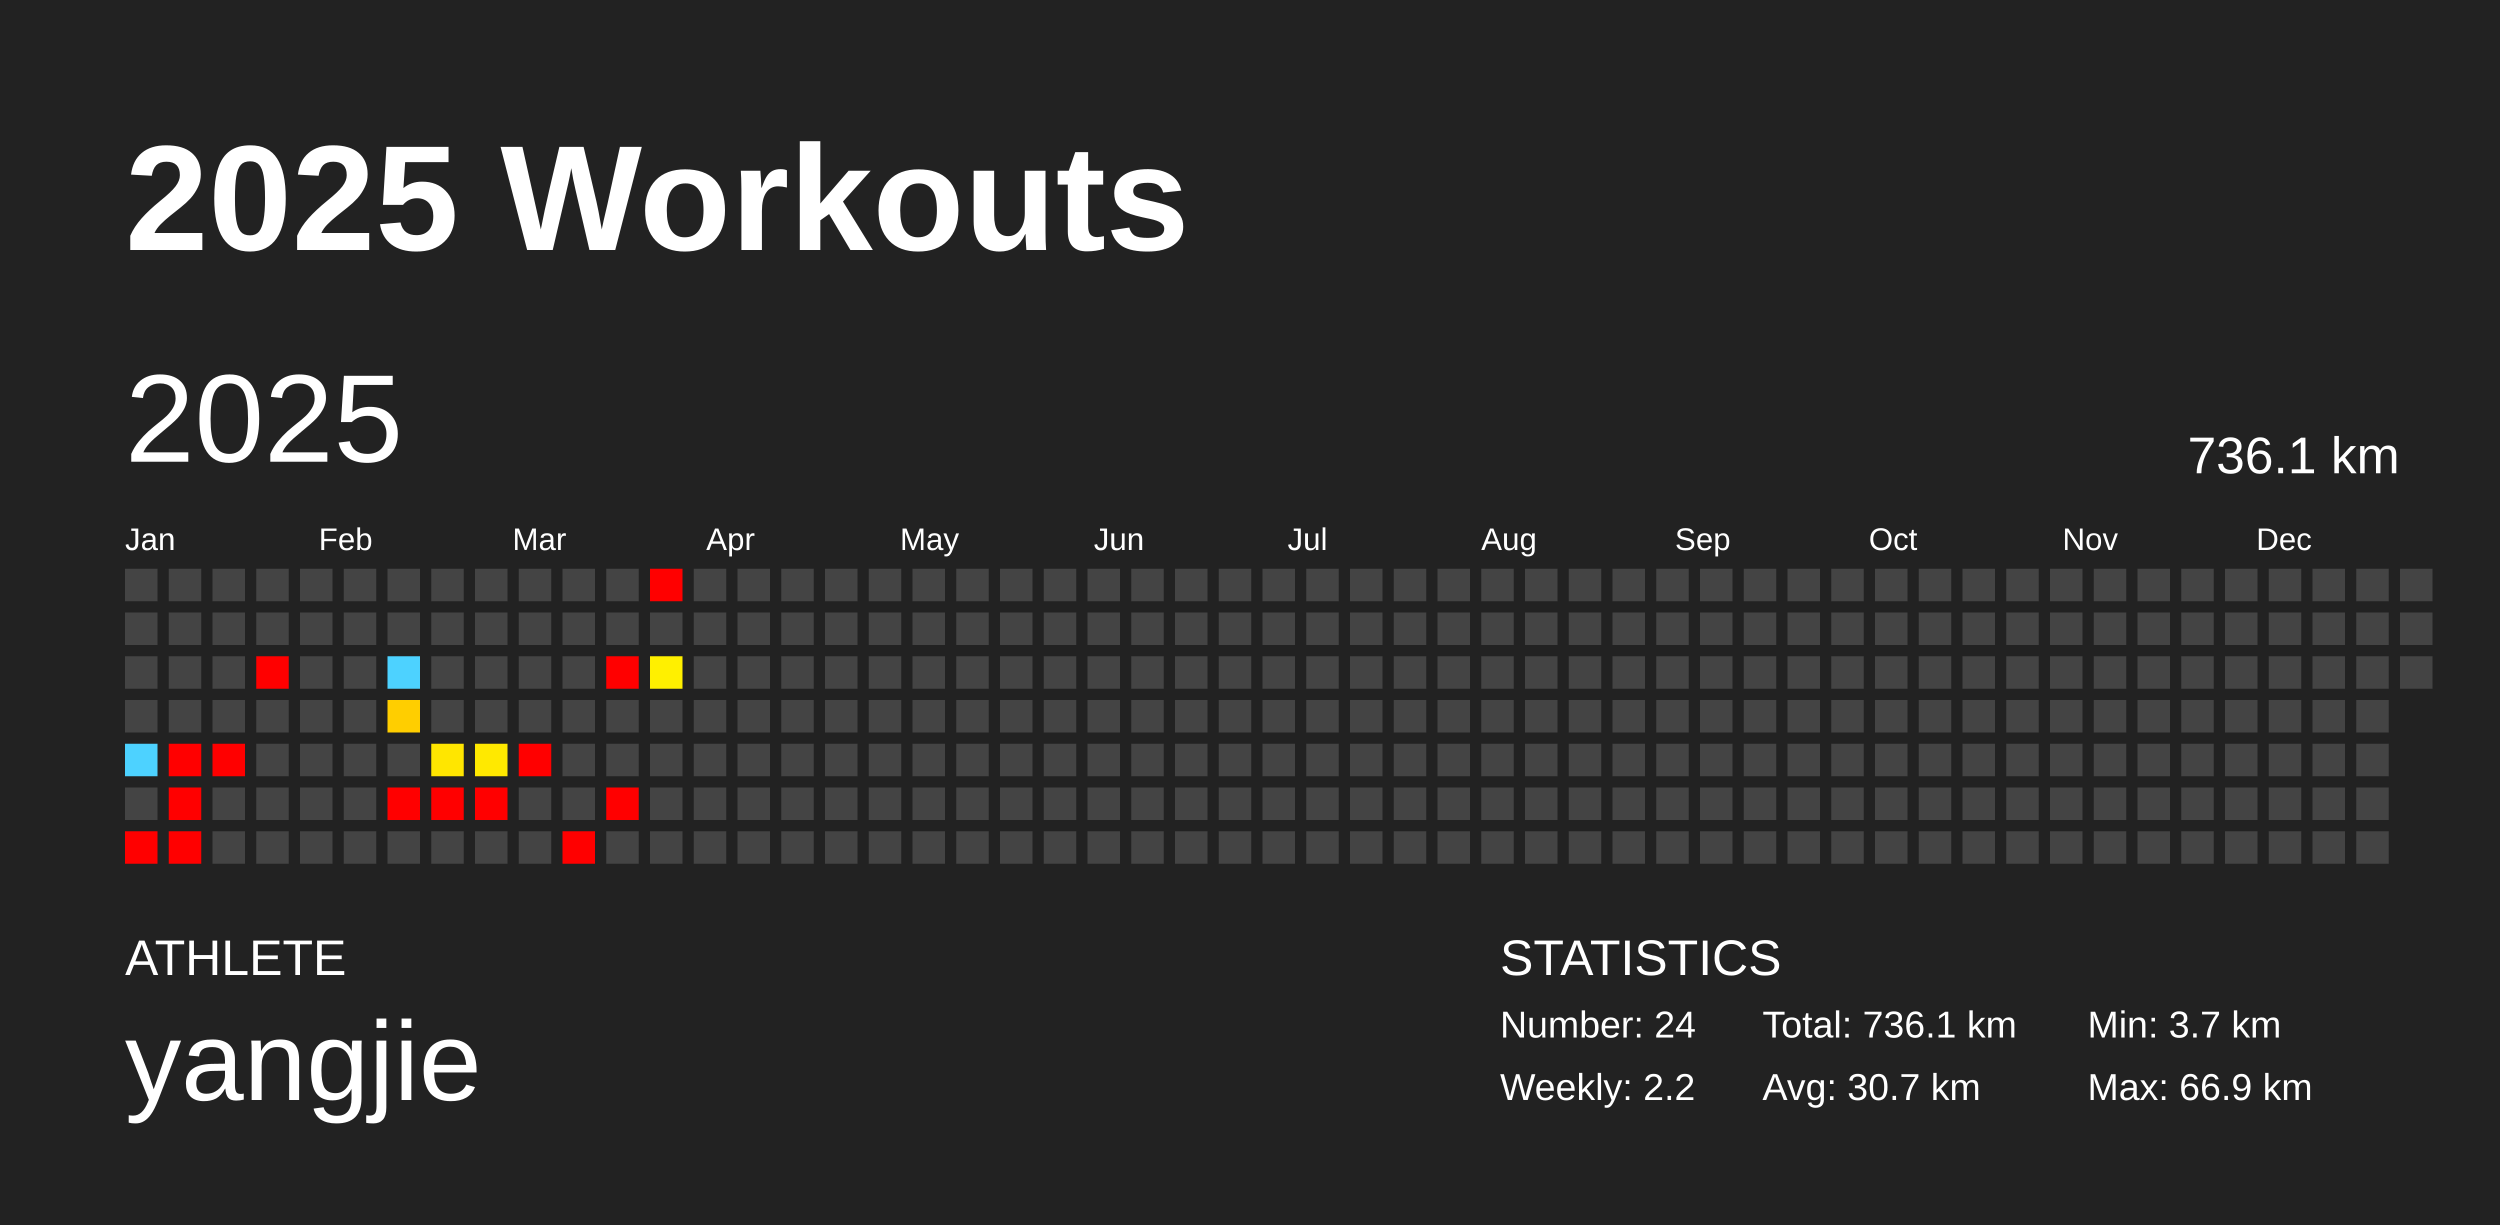
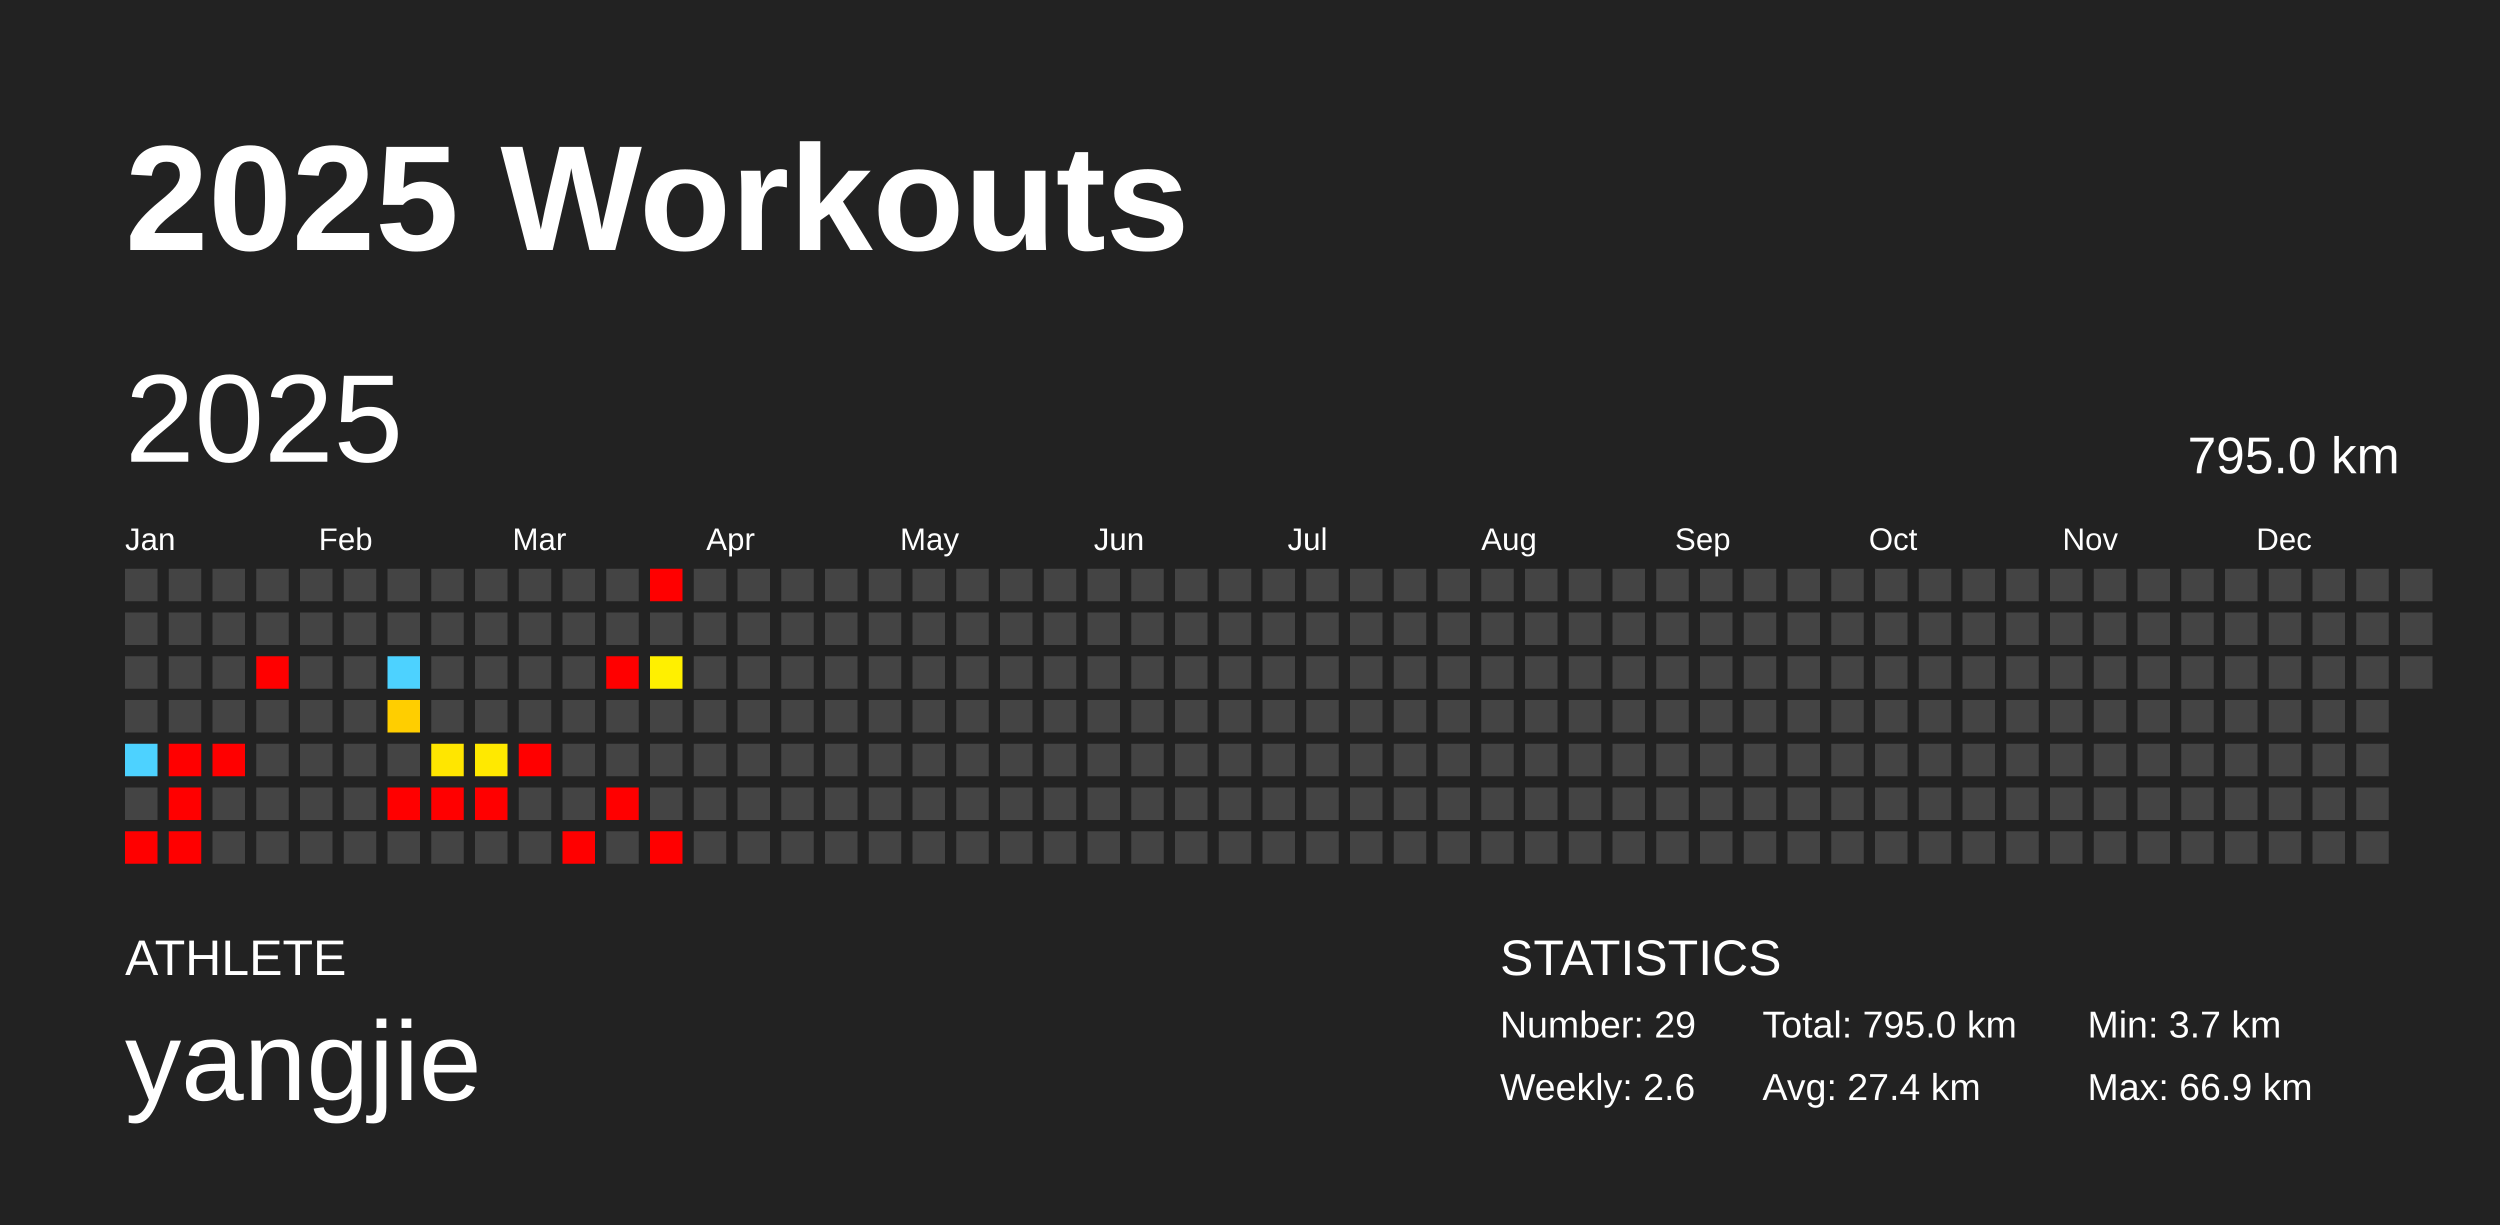
<svg xmlns="http://www.w3.org/2000/svg" baseProfile="full" height="98mm" version="1.1" viewBox="0,0,200,98" width="200mm">
  <defs />
  <rect fill="#222222" height="98" width="200" x="0" y="0" />
  <text fill="#FFFFFF" style="font-size:12px; font-family:Arial; font-weight:bold;" x="10" y="20">2025 Workouts</text>
  <text fill="#FFFFFF" style="font-size:4px; font-family:Arial" x="10" y="78">ATHLETE</text>
  <text fill="#FFFFFF" style="font-size:9px; font-family:Arial" x="10" y="88">yangjie</text>
  <text fill="#FFFFFF" style="font-size:4px; font-family:Arial" x="120" y="78">STATISTICS</text>
-   <text fill="#FFFFFF" style="font-size:3px; font-family:Arial" x="120" y="83">Number: 24</text>
-   <text fill="#FFFFFF" style="font-size:3px; font-family:Arial" x="120" y="88">Weekly: 2.2</text>
-   <text fill="#FFFFFF" style="font-size:3px; font-family:Arial" x="141" y="83">Total: 736.1 km</text>
-   <text fill="#FFFFFF" style="font-size:3px; font-family:Arial" x="141" y="88">Avg: 30.7 km</text>
+   <text fill="#FFFFFF" style="font-size:3px; font-family:Arial" x="120" y="83">Number: 29</text>
+   <text fill="#FFFFFF" style="font-size:3px; font-family:Arial" x="120" y="88">Weekly: 2.6</text>
+   <text fill="#FFFFFF" style="font-size:3px; font-family:Arial" x="141" y="83">Total: 795.0 km</text>
+   <text fill="#FFFFFF" style="font-size:3px; font-family:Arial" x="141" y="88">Avg: 27.4 km</text>
  <text fill="#FFFFFF" style="font-size:3px; font-family:Arial" x="167" y="83">Min: 3.7 km</text>
  <text fill="#FFFFFF" style="font-size:3px; font-family:Arial" x="167" y="88">Max: 66.9 km</text>
  <text dominant-baseline="hanging" fill="#FFFFFF" style="font-size:10.0px; font-family:Arial;" x="10" y="30">2025</text>
-   <text dominant-baseline="hanging" fill="#FFFFFF" style="font-size:4.125px; font-family:Arial;" x="175" y="35">736.1 km</text>
+   <text dominant-baseline="hanging" fill="#FFFFFF" style="font-size:4.125px; font-family:Arial;" x="175" y="35">795.0 km</text>
  <text fill="#FFFFFF" style="font-size:2.5px; font-family:Arial" x="10.0" y="44">Jan</text>
  <text fill="#FFFFFF" style="font-size:2.5px; font-family:Arial" x="25.5" y="44">Feb</text>
  <text fill="#FFFFFF" style="font-size:2.5px; font-family:Arial" x="41.0" y="44">Mar</text>
  <text fill="#FFFFFF" style="font-size:2.5px; font-family:Arial" x="56.5" y="44">Apr</text>
  <text fill="#FFFFFF" style="font-size:2.5px; font-family:Arial" x="72.0" y="44">May</text>
  <text fill="#FFFFFF" style="font-size:2.5px; font-family:Arial" x="87.5" y="44">Jun</text>
  <text fill="#FFFFFF" style="font-size:2.5px; font-family:Arial" x="103.0" y="44">Jul</text>
  <text fill="#FFFFFF" style="font-size:2.5px; font-family:Arial" x="118.5" y="44">Aug</text>
  <text fill="#FFFFFF" style="font-size:2.5px; font-family:Arial" x="134.0" y="44">Sep</text>
  <text fill="#FFFFFF" style="font-size:2.5px; font-family:Arial" x="149.5" y="44">Oct</text>
  <text fill="#FFFFFF" style="font-size:2.5px; font-family:Arial" x="165.0" y="44">Nov</text>
  <text fill="#FFFFFF" style="font-size:2.5px; font-family:Arial" x="180.5" y="44">Dec</text>
  <rect fill="#444444" height="2.6" width="2.6" x="10.0" y="45.5" />
  <rect fill="#444444" height="2.6" width="2.6" x="10.0" y="49.0" />
  <rect fill="#444444" height="2.6" width="2.6" x="10.0" y="52.5" />
  <rect fill="#444444" height="2.6" width="2.6" x="10.0" y="56.0" />
  <rect fill="#4dd2ff" height="2.6" width="2.6" x="10.0" y="59.5" />
  <rect fill="#444444" height="2.6" width="2.6" x="10.0" y="63.0" />
  <rect fill="red" height="2.6" width="2.6" x="10.0" y="66.5" />
  <rect fill="#444444" height="2.6" width="2.6" x="13.5" y="45.5" />
  <rect fill="#444444" height="2.6" width="2.6" x="13.5" y="49.0" />
  <rect fill="#444444" height="2.6" width="2.6" x="13.5" y="52.5" />
  <rect fill="#444444" height="2.6" width="2.6" x="13.5" y="56.0" />
  <rect fill="red" height="2.6" width="2.6" x="13.5" y="59.5" />
  <rect fill="red" height="2.6" width="2.6" x="13.5" y="63.0" />
  <rect fill="red" height="2.6" width="2.6" x="13.5" y="66.5" />
  <rect fill="#444444" height="2.6" width="2.6" x="17.0" y="45.5" />
  <rect fill="#444444" height="2.6" width="2.6" x="17.0" y="49.0" />
  <rect fill="#444444" height="2.6" width="2.6" x="17.0" y="52.5" />
  <rect fill="#444444" height="2.6" width="2.6" x="17.0" y="56.0" />
  <rect fill="red" height="2.6" width="2.6" x="17.0" y="59.5" />
  <rect fill="#444444" height="2.6" width="2.6" x="17.0" y="63.0" />
  <rect fill="#444444" height="2.6" width="2.6" x="17.0" y="66.5" />
  <rect fill="#444444" height="2.6" width="2.6" x="20.5" y="45.5" />
  <rect fill="#444444" height="2.6" width="2.6" x="20.5" y="49.0" />
  <rect fill="red" height="2.6" width="2.6" x="20.5" y="52.5" />
  <rect fill="#444444" height="2.6" width="2.6" x="20.5" y="56.0" />
  <rect fill="#444444" height="2.6" width="2.6" x="20.5" y="59.5" />
  <rect fill="#444444" height="2.6" width="2.6" x="20.5" y="63.0" />
  <rect fill="#444444" height="2.6" width="2.6" x="20.5" y="66.5" />
  <rect fill="#444444" height="2.6" width="2.6" x="24.0" y="45.5" />
  <rect fill="#444444" height="2.6" width="2.6" x="24.0" y="49.0" />
  <rect fill="#444444" height="2.6" width="2.6" x="24.0" y="52.5" />
  <rect fill="#444444" height="2.6" width="2.6" x="24.0" y="56.0" />
  <rect fill="#444444" height="2.6" width="2.6" x="24.0" y="59.5" />
  <rect fill="#444444" height="2.6" width="2.6" x="24.0" y="63.0" />
  <rect fill="#444444" height="2.6" width="2.6" x="24.0" y="66.5" />
  <rect fill="#444444" height="2.6" width="2.6" x="27.5" y="45.5" />
  <rect fill="#444444" height="2.6" width="2.6" x="27.5" y="49.0" />
  <rect fill="#444444" height="2.6" width="2.6" x="27.5" y="52.5" />
  <rect fill="#444444" height="2.6" width="2.6" x="27.5" y="56.0" />
  <rect fill="#444444" height="2.6" width="2.6" x="27.5" y="59.5" />
  <rect fill="#444444" height="2.6" width="2.6" x="27.5" y="63.0" />
  <rect fill="#444444" height="2.6" width="2.6" x="27.5" y="66.5" />
  <rect fill="#444444" height="2.6" width="2.6" x="31.0" y="45.5" />
  <rect fill="#444444" height="2.6" width="2.6" x="31.0" y="49.0" />
  <rect fill="#4dd2ff" height="2.6" width="2.6" x="31.0" y="52.5" />
  <rect fill="#ffce00" height="2.6" width="2.6" x="31.0" y="56.0" />
  <rect fill="#444444" height="2.6" width="2.6" x="31.0" y="59.5" />
  <rect fill="red" height="2.6" width="2.6" x="31.0" y="63.0" />
  <rect fill="#444444" height="2.6" width="2.6" x="31.0" y="66.5" />
  <rect fill="#444444" height="2.6" width="2.6" x="34.5" y="45.5" />
  <rect fill="#444444" height="2.6" width="2.6" x="34.5" y="49.0" />
  <rect fill="#444444" height="2.6" width="2.6" x="34.5" y="52.5" />
  <rect fill="#444444" height="2.6" width="2.6" x="34.5" y="56.0" />
  <rect fill="#ffe600" height="2.6" width="2.6" x="34.5" y="59.5" />
  <rect fill="red" height="2.6" width="2.6" x="34.5" y="63.0" />
  <rect fill="#444444" height="2.6" width="2.6" x="34.5" y="66.5" />
  <rect fill="#444444" height="2.6" width="2.6" x="38.0" y="45.5" />
  <rect fill="#444444" height="2.6" width="2.6" x="38.0" y="49.0" />
  <rect fill="#444444" height="2.6" width="2.6" x="38.0" y="52.5" />
  <rect fill="#444444" height="2.6" width="2.6" x="38.0" y="56.0" />
  <rect fill="#ffe900" height="2.6" width="2.6" x="38.0" y="59.5" />
  <rect fill="red" height="2.6" width="2.6" x="38.0" y="63.0" />
  <rect fill="#444444" height="2.6" width="2.6" x="38.0" y="66.5" />
  <rect fill="#444444" height="2.6" width="2.6" x="41.5" y="45.5" />
  <rect fill="#444444" height="2.6" width="2.6" x="41.5" y="49.0" />
  <rect fill="#444444" height="2.6" width="2.6" x="41.5" y="52.5" />
  <rect fill="#444444" height="2.6" width="2.6" x="41.5" y="56.0" />
  <rect fill="red" height="2.6" width="2.6" x="41.5" y="59.5" />
  <rect fill="#444444" height="2.6" width="2.6" x="41.5" y="63.0" />
  <rect fill="#444444" height="2.6" width="2.6" x="41.5" y="66.5" />
  <rect fill="#444444" height="2.6" width="2.6" x="45.0" y="45.5" />
  <rect fill="#444444" height="2.6" width="2.6" x="45.0" y="49.0" />
  <rect fill="#444444" height="2.6" width="2.6" x="45.0" y="52.5" />
  <rect fill="#444444" height="2.6" width="2.6" x="45.0" y="56.0" />
  <rect fill="#444444" height="2.6" width="2.6" x="45.0" y="59.5" />
  <rect fill="#444444" height="2.6" width="2.6" x="45.0" y="63.0" />
  <rect fill="red" height="2.6" width="2.6" x="45.0" y="66.5" />
  <rect fill="#444444" height="2.6" width="2.6" x="48.5" y="45.5" />
  <rect fill="#444444" height="2.6" width="2.6" x="48.5" y="49.0" />
  <rect fill="red" height="2.6" width="2.6" x="48.5" y="52.5" />
  <rect fill="#444444" height="2.6" width="2.6" x="48.5" y="56.0" />
  <rect fill="#444444" height="2.6" width="2.6" x="48.5" y="59.5" />
  <rect fill="red" height="2.6" width="2.6" x="48.5" y="63.0" />
  <rect fill="#444444" height="2.6" width="2.6" x="48.5" y="66.5" />
  <rect fill="red" height="2.6" width="2.6" x="52.0" y="45.5" />
  <rect fill="#444444" height="2.6" width="2.6" x="52.0" y="49.0" />
  <rect fill="#fff000" height="2.6" width="2.6" x="52.0" y="52.5" />
  <rect fill="#444444" height="2.6" width="2.6" x="52.0" y="56.0" />
  <rect fill="#444444" height="2.6" width="2.6" x="52.0" y="59.5" />
  <rect fill="#444444" height="2.6" width="2.6" x="52.0" y="63.0" />
-   <rect fill="#444444" height="2.6" width="2.6" x="52.0" y="66.5" />
+   <rect fill="red" height="2.6" width="2.6" x="52.0" y="66.5" />
  <rect fill="#444444" height="2.6" width="2.6" x="55.5" y="45.5" />
  <rect fill="#444444" height="2.6" width="2.6" x="55.5" y="49.0" />
  <rect fill="#444444" height="2.6" width="2.6" x="55.5" y="52.5" />
  <rect fill="#444444" height="2.6" width="2.6" x="55.5" y="56.0" />
  <rect fill="#444444" height="2.6" width="2.6" x="55.5" y="59.5" />
  <rect fill="#444444" height="2.6" width="2.6" x="55.5" y="63.0" />
  <rect fill="#444444" height="2.6" width="2.6" x="55.5" y="66.5" />
  <rect fill="#444444" height="2.6" width="2.6" x="59.0" y="45.5" />
  <rect fill="#444444" height="2.6" width="2.6" x="59.0" y="49.0" />
  <rect fill="#444444" height="2.6" width="2.6" x="59.0" y="52.5" />
  <rect fill="#444444" height="2.6" width="2.6" x="59.0" y="56.0" />
  <rect fill="#444444" height="2.6" width="2.6" x="59.0" y="59.5" />
  <rect fill="#444444" height="2.6" width="2.6" x="59.0" y="63.0" />
  <rect fill="#444444" height="2.6" width="2.6" x="59.0" y="66.5" />
  <rect fill="#444444" height="2.6" width="2.6" x="62.5" y="45.5" />
  <rect fill="#444444" height="2.6" width="2.6" x="62.5" y="49.0" />
  <rect fill="#444444" height="2.6" width="2.6" x="62.5" y="52.5" />
  <rect fill="#444444" height="2.6" width="2.6" x="62.5" y="56.0" />
  <rect fill="#444444" height="2.6" width="2.6" x="62.5" y="59.5" />
  <rect fill="#444444" height="2.6" width="2.6" x="62.5" y="63.0" />
  <rect fill="#444444" height="2.6" width="2.6" x="62.5" y="66.5" />
  <rect fill="#444444" height="2.6" width="2.6" x="66.0" y="45.5" />
  <rect fill="#444444" height="2.6" width="2.6" x="66.0" y="49.0" />
  <rect fill="#444444" height="2.6" width="2.6" x="66.0" y="52.5" />
  <rect fill="#444444" height="2.6" width="2.6" x="66.0" y="56.0" />
  <rect fill="#444444" height="2.6" width="2.6" x="66.0" y="59.5" />
  <rect fill="#444444" height="2.6" width="2.6" x="66.0" y="63.0" />
  <rect fill="#444444" height="2.6" width="2.6" x="66.0" y="66.5" />
  <rect fill="#444444" height="2.6" width="2.6" x="69.5" y="45.5" />
  <rect fill="#444444" height="2.6" width="2.6" x="69.5" y="49.0" />
  <rect fill="#444444" height="2.6" width="2.6" x="69.5" y="52.5" />
  <rect fill="#444444" height="2.6" width="2.6" x="69.5" y="56.0" />
  <rect fill="#444444" height="2.6" width="2.6" x="69.5" y="59.5" />
  <rect fill="#444444" height="2.6" width="2.6" x="69.5" y="63.0" />
  <rect fill="#444444" height="2.6" width="2.6" x="69.5" y="66.5" />
  <rect fill="#444444" height="2.6" width="2.6" x="73.0" y="45.5" />
  <rect fill="#444444" height="2.6" width="2.6" x="73.0" y="49.0" />
  <rect fill="#444444" height="2.6" width="2.6" x="73.0" y="52.5" />
  <rect fill="#444444" height="2.6" width="2.6" x="73.0" y="56.0" />
  <rect fill="#444444" height="2.6" width="2.6" x="73.0" y="59.5" />
  <rect fill="#444444" height="2.6" width="2.6" x="73.0" y="63.0" />
  <rect fill="#444444" height="2.6" width="2.6" x="73.0" y="66.5" />
  <rect fill="#444444" height="2.6" width="2.6" x="76.5" y="45.5" />
  <rect fill="#444444" height="2.6" width="2.6" x="76.5" y="49.0" />
  <rect fill="#444444" height="2.6" width="2.6" x="76.5" y="52.5" />
  <rect fill="#444444" height="2.6" width="2.6" x="76.5" y="56.0" />
  <rect fill="#444444" height="2.6" width="2.6" x="76.5" y="59.5" />
  <rect fill="#444444" height="2.6" width="2.6" x="76.5" y="63.0" />
  <rect fill="#444444" height="2.6" width="2.6" x="76.5" y="66.5" />
  <rect fill="#444444" height="2.6" width="2.6" x="80.0" y="45.5" />
  <rect fill="#444444" height="2.6" width="2.6" x="80.0" y="49.0" />
  <rect fill="#444444" height="2.6" width="2.6" x="80.0" y="52.5" />
  <rect fill="#444444" height="2.6" width="2.6" x="80.0" y="56.0" />
  <rect fill="#444444" height="2.6" width="2.6" x="80.0" y="59.5" />
  <rect fill="#444444" height="2.6" width="2.6" x="80.0" y="63.0" />
  <rect fill="#444444" height="2.6" width="2.6" x="80.0" y="66.5" />
  <rect fill="#444444" height="2.6" width="2.6" x="83.5" y="45.5" />
  <rect fill="#444444" height="2.6" width="2.6" x="83.5" y="49.0" />
  <rect fill="#444444" height="2.6" width="2.6" x="83.5" y="52.5" />
  <rect fill="#444444" height="2.6" width="2.6" x="83.5" y="56.0" />
  <rect fill="#444444" height="2.6" width="2.6" x="83.5" y="59.5" />
  <rect fill="#444444" height="2.6" width="2.6" x="83.5" y="63.0" />
  <rect fill="#444444" height="2.6" width="2.6" x="83.5" y="66.5" />
  <rect fill="#444444" height="2.6" width="2.6" x="87.0" y="45.5" />
  <rect fill="#444444" height="2.6" width="2.6" x="87.0" y="49.0" />
  <rect fill="#444444" height="2.6" width="2.6" x="87.0" y="52.5" />
  <rect fill="#444444" height="2.6" width="2.6" x="87.0" y="56.0" />
  <rect fill="#444444" height="2.6" width="2.6" x="87.0" y="59.5" />
  <rect fill="#444444" height="2.6" width="2.6" x="87.0" y="63.0" />
  <rect fill="#444444" height="2.6" width="2.6" x="87.0" y="66.5" />
  <rect fill="#444444" height="2.6" width="2.6" x="90.5" y="45.5" />
  <rect fill="#444444" height="2.6" width="2.6" x="90.5" y="49.0" />
  <rect fill="#444444" height="2.6" width="2.6" x="90.5" y="52.5" />
  <rect fill="#444444" height="2.6" width="2.6" x="90.5" y="56.0" />
  <rect fill="#444444" height="2.6" width="2.6" x="90.5" y="59.5" />
  <rect fill="#444444" height="2.6" width="2.6" x="90.5" y="63.0" />
  <rect fill="#444444" height="2.6" width="2.6" x="90.5" y="66.5" />
  <rect fill="#444444" height="2.6" width="2.6" x="94.0" y="45.5" />
  <rect fill="#444444" height="2.6" width="2.6" x="94.0" y="49.0" />
  <rect fill="#444444" height="2.6" width="2.6" x="94.0" y="52.5" />
  <rect fill="#444444" height="2.6" width="2.6" x="94.0" y="56.0" />
  <rect fill="#444444" height="2.6" width="2.6" x="94.0" y="59.5" />
  <rect fill="#444444" height="2.6" width="2.6" x="94.0" y="63.0" />
  <rect fill="#444444" height="2.6" width="2.6" x="94.0" y="66.5" />
  <rect fill="#444444" height="2.6" width="2.6" x="97.5" y="45.5" />
  <rect fill="#444444" height="2.6" width="2.6" x="97.5" y="49.0" />
  <rect fill="#444444" height="2.6" width="2.6" x="97.5" y="52.5" />
  <rect fill="#444444" height="2.6" width="2.6" x="97.5" y="56.0" />
  <rect fill="#444444" height="2.6" width="2.6" x="97.5" y="59.5" />
  <rect fill="#444444" height="2.6" width="2.6" x="97.5" y="63.0" />
  <rect fill="#444444" height="2.6" width="2.6" x="97.5" y="66.5" />
  <rect fill="#444444" height="2.6" width="2.6" x="101.0" y="45.5" />
  <rect fill="#444444" height="2.6" width="2.6" x="101.0" y="49.0" />
  <rect fill="#444444" height="2.6" width="2.6" x="101.0" y="52.5" />
  <rect fill="#444444" height="2.6" width="2.6" x="101.0" y="56.0" />
  <rect fill="#444444" height="2.6" width="2.6" x="101.0" y="59.5" />
  <rect fill="#444444" height="2.6" width="2.6" x="101.0" y="63.0" />
  <rect fill="#444444" height="2.6" width="2.6" x="101.0" y="66.5" />
  <rect fill="#444444" height="2.6" width="2.6" x="104.5" y="45.5" />
  <rect fill="#444444" height="2.6" width="2.6" x="104.5" y="49.0" />
  <rect fill="#444444" height="2.6" width="2.6" x="104.5" y="52.5" />
  <rect fill="#444444" height="2.6" width="2.6" x="104.5" y="56.0" />
  <rect fill="#444444" height="2.6" width="2.6" x="104.5" y="59.5" />
  <rect fill="#444444" height="2.6" width="2.6" x="104.5" y="63.0" />
  <rect fill="#444444" height="2.6" width="2.6" x="104.5" y="66.5" />
  <rect fill="#444444" height="2.6" width="2.6" x="108.0" y="45.5" />
  <rect fill="#444444" height="2.6" width="2.6" x="108.0" y="49.0" />
  <rect fill="#444444" height="2.6" width="2.6" x="108.0" y="52.5" />
  <rect fill="#444444" height="2.6" width="2.6" x="108.0" y="56.0" />
  <rect fill="#444444" height="2.6" width="2.6" x="108.0" y="59.5" />
  <rect fill="#444444" height="2.6" width="2.6" x="108.0" y="63.0" />
  <rect fill="#444444" height="2.6" width="2.6" x="108.0" y="66.5" />
  <rect fill="#444444" height="2.6" width="2.6" x="111.5" y="45.5" />
  <rect fill="#444444" height="2.6" width="2.6" x="111.5" y="49.0" />
  <rect fill="#444444" height="2.6" width="2.6" x="111.5" y="52.5" />
  <rect fill="#444444" height="2.6" width="2.6" x="111.5" y="56.0" />
  <rect fill="#444444" height="2.6" width="2.6" x="111.5" y="59.5" />
  <rect fill="#444444" height="2.6" width="2.6" x="111.5" y="63.0" />
  <rect fill="#444444" height="2.6" width="2.6" x="111.5" y="66.5" />
  <rect fill="#444444" height="2.6" width="2.6" x="115.0" y="45.5" />
  <rect fill="#444444" height="2.6" width="2.6" x="115.0" y="49.0" />
  <rect fill="#444444" height="2.6" width="2.6" x="115.0" y="52.5" />
  <rect fill="#444444" height="2.6" width="2.6" x="115.0" y="56.0" />
  <rect fill="#444444" height="2.6" width="2.6" x="115.0" y="59.5" />
  <rect fill="#444444" height="2.6" width="2.6" x="115.0" y="63.0" />
  <rect fill="#444444" height="2.6" width="2.6" x="115.0" y="66.5" />
  <rect fill="#444444" height="2.6" width="2.6" x="118.5" y="45.5" />
  <rect fill="#444444" height="2.6" width="2.6" x="118.5" y="49.0" />
  <rect fill="#444444" height="2.6" width="2.6" x="118.5" y="52.5" />
  <rect fill="#444444" height="2.6" width="2.6" x="118.5" y="56.0" />
  <rect fill="#444444" height="2.6" width="2.6" x="118.5" y="59.5" />
  <rect fill="#444444" height="2.6" width="2.6" x="118.5" y="63.0" />
  <rect fill="#444444" height="2.6" width="2.6" x="118.5" y="66.5" />
  <rect fill="#444444" height="2.6" width="2.6" x="122.0" y="45.5" />
  <rect fill="#444444" height="2.6" width="2.6" x="122.0" y="49.0" />
  <rect fill="#444444" height="2.6" width="2.6" x="122.0" y="52.5" />
  <rect fill="#444444" height="2.6" width="2.6" x="122.0" y="56.0" />
  <rect fill="#444444" height="2.6" width="2.6" x="122.0" y="59.5" />
  <rect fill="#444444" height="2.6" width="2.6" x="122.0" y="63.0" />
  <rect fill="#444444" height="2.6" width="2.6" x="122.0" y="66.5" />
  <rect fill="#444444" height="2.6" width="2.6" x="125.5" y="45.5" />
  <rect fill="#444444" height="2.6" width="2.6" x="125.5" y="49.0" />
  <rect fill="#444444" height="2.6" width="2.6" x="125.5" y="52.5" />
  <rect fill="#444444" height="2.6" width="2.6" x="125.5" y="56.0" />
  <rect fill="#444444" height="2.6" width="2.6" x="125.5" y="59.5" />
  <rect fill="#444444" height="2.6" width="2.6" x="125.5" y="63.0" />
  <rect fill="#444444" height="2.6" width="2.6" x="125.5" y="66.5" />
  <rect fill="#444444" height="2.6" width="2.6" x="129.0" y="45.5" />
  <rect fill="#444444" height="2.6" width="2.6" x="129.0" y="49.0" />
  <rect fill="#444444" height="2.6" width="2.6" x="129.0" y="52.5" />
  <rect fill="#444444" height="2.6" width="2.6" x="129.0" y="56.0" />
  <rect fill="#444444" height="2.6" width="2.6" x="129.0" y="59.5" />
  <rect fill="#444444" height="2.6" width="2.6" x="129.0" y="63.0" />
  <rect fill="#444444" height="2.6" width="2.6" x="129.0" y="66.5" />
  <rect fill="#444444" height="2.6" width="2.6" x="132.5" y="45.5" />
  <rect fill="#444444" height="2.6" width="2.6" x="132.5" y="49.0" />
  <rect fill="#444444" height="2.6" width="2.6" x="132.5" y="52.5" />
  <rect fill="#444444" height="2.6" width="2.6" x="132.5" y="56.0" />
  <rect fill="#444444" height="2.6" width="2.6" x="132.5" y="59.5" />
  <rect fill="#444444" height="2.6" width="2.6" x="132.5" y="63.0" />
  <rect fill="#444444" height="2.6" width="2.6" x="132.5" y="66.5" />
  <rect fill="#444444" height="2.6" width="2.6" x="136.0" y="45.5" />
  <rect fill="#444444" height="2.6" width="2.6" x="136.0" y="49.0" />
  <rect fill="#444444" height="2.6" width="2.6" x="136.0" y="52.5" />
  <rect fill="#444444" height="2.6" width="2.6" x="136.0" y="56.0" />
  <rect fill="#444444" height="2.6" width="2.6" x="136.0" y="59.5" />
  <rect fill="#444444" height="2.6" width="2.6" x="136.0" y="63.0" />
  <rect fill="#444444" height="2.6" width="2.6" x="136.0" y="66.5" />
  <rect fill="#444444" height="2.6" width="2.6" x="139.5" y="45.5" />
  <rect fill="#444444" height="2.6" width="2.6" x="139.5" y="49.0" />
  <rect fill="#444444" height="2.6" width="2.6" x="139.5" y="52.5" />
  <rect fill="#444444" height="2.6" width="2.6" x="139.5" y="56.0" />
  <rect fill="#444444" height="2.6" width="2.6" x="139.5" y="59.5" />
  <rect fill="#444444" height="2.6" width="2.6" x="139.5" y="63.0" />
  <rect fill="#444444" height="2.6" width="2.6" x="139.5" y="66.5" />
  <rect fill="#444444" height="2.6" width="2.6" x="143.0" y="45.5" />
  <rect fill="#444444" height="2.6" width="2.6" x="143.0" y="49.0" />
  <rect fill="#444444" height="2.6" width="2.6" x="143.0" y="52.5" />
  <rect fill="#444444" height="2.6" width="2.6" x="143.0" y="56.0" />
  <rect fill="#444444" height="2.6" width="2.6" x="143.0" y="59.5" />
  <rect fill="#444444" height="2.6" width="2.6" x="143.0" y="63.0" />
  <rect fill="#444444" height="2.6" width="2.6" x="143.0" y="66.5" />
  <rect fill="#444444" height="2.6" width="2.6" x="146.5" y="45.5" />
  <rect fill="#444444" height="2.6" width="2.6" x="146.5" y="49.0" />
  <rect fill="#444444" height="2.6" width="2.6" x="146.5" y="52.5" />
  <rect fill="#444444" height="2.6" width="2.6" x="146.5" y="56.0" />
  <rect fill="#444444" height="2.6" width="2.6" x="146.5" y="59.5" />
  <rect fill="#444444" height="2.6" width="2.6" x="146.5" y="63.0" />
  <rect fill="#444444" height="2.6" width="2.6" x="146.5" y="66.5" />
  <rect fill="#444444" height="2.6" width="2.6" x="150.0" y="45.5" />
  <rect fill="#444444" height="2.6" width="2.6" x="150.0" y="49.0" />
  <rect fill="#444444" height="2.6" width="2.6" x="150.0" y="52.5" />
  <rect fill="#444444" height="2.6" width="2.6" x="150.0" y="56.0" />
  <rect fill="#444444" height="2.6" width="2.6" x="150.0" y="59.5" />
  <rect fill="#444444" height="2.6" width="2.6" x="150.0" y="63.0" />
  <rect fill="#444444" height="2.6" width="2.6" x="150.0" y="66.5" />
  <rect fill="#444444" height="2.6" width="2.6" x="153.5" y="45.5" />
  <rect fill="#444444" height="2.6" width="2.6" x="153.5" y="49.0" />
  <rect fill="#444444" height="2.6" width="2.6" x="153.5" y="52.5" />
  <rect fill="#444444" height="2.6" width="2.6" x="153.5" y="56.0" />
  <rect fill="#444444" height="2.6" width="2.6" x="153.5" y="59.5" />
  <rect fill="#444444" height="2.6" width="2.6" x="153.5" y="63.0" />
  <rect fill="#444444" height="2.6" width="2.6" x="153.5" y="66.5" />
  <rect fill="#444444" height="2.6" width="2.6" x="157.0" y="45.5" />
  <rect fill="#444444" height="2.6" width="2.6" x="157.0" y="49.0" />
  <rect fill="#444444" height="2.6" width="2.6" x="157.0" y="52.5" />
  <rect fill="#444444" height="2.6" width="2.6" x="157.0" y="56.0" />
  <rect fill="#444444" height="2.6" width="2.6" x="157.0" y="59.5" />
  <rect fill="#444444" height="2.6" width="2.6" x="157.0" y="63.0" />
  <rect fill="#444444" height="2.6" width="2.6" x="157.0" y="66.5" />
  <rect fill="#444444" height="2.6" width="2.6" x="160.5" y="45.5" />
  <rect fill="#444444" height="2.6" width="2.6" x="160.5" y="49.0" />
  <rect fill="#444444" height="2.6" width="2.6" x="160.5" y="52.5" />
  <rect fill="#444444" height="2.6" width="2.6" x="160.5" y="56.0" />
  <rect fill="#444444" height="2.6" width="2.6" x="160.5" y="59.5" />
  <rect fill="#444444" height="2.6" width="2.6" x="160.5" y="63.0" />
  <rect fill="#444444" height="2.6" width="2.6" x="160.5" y="66.5" />
  <rect fill="#444444" height="2.6" width="2.6" x="164.0" y="45.5" />
  <rect fill="#444444" height="2.6" width="2.6" x="164.0" y="49.0" />
  <rect fill="#444444" height="2.6" width="2.6" x="164.0" y="52.5" />
  <rect fill="#444444" height="2.6" width="2.6" x="164.0" y="56.0" />
  <rect fill="#444444" height="2.6" width="2.6" x="164.0" y="59.5" />
  <rect fill="#444444" height="2.6" width="2.6" x="164.0" y="63.0" />
  <rect fill="#444444" height="2.6" width="2.6" x="164.0" y="66.5" />
  <rect fill="#444444" height="2.6" width="2.6" x="167.5" y="45.5" />
  <rect fill="#444444" height="2.6" width="2.6" x="167.5" y="49.0" />
  <rect fill="#444444" height="2.6" width="2.6" x="167.5" y="52.5" />
  <rect fill="#444444" height="2.6" width="2.6" x="167.5" y="56.0" />
  <rect fill="#444444" height="2.6" width="2.6" x="167.5" y="59.5" />
  <rect fill="#444444" height="2.6" width="2.6" x="167.5" y="63.0" />
  <rect fill="#444444" height="2.6" width="2.6" x="167.5" y="66.5" />
  <rect fill="#444444" height="2.6" width="2.6" x="171.0" y="45.5" />
  <rect fill="#444444" height="2.6" width="2.6" x="171.0" y="49.0" />
  <rect fill="#444444" height="2.6" width="2.6" x="171.0" y="52.5" />
  <rect fill="#444444" height="2.6" width="2.6" x="171.0" y="56.0" />
  <rect fill="#444444" height="2.6" width="2.6" x="171.0" y="59.5" />
  <rect fill="#444444" height="2.6" width="2.6" x="171.0" y="63.0" />
  <rect fill="#444444" height="2.6" width="2.6" x="171.0" y="66.5" />
  <rect fill="#444444" height="2.6" width="2.6" x="174.5" y="45.5" />
  <rect fill="#444444" height="2.6" width="2.6" x="174.5" y="49.0" />
  <rect fill="#444444" height="2.6" width="2.6" x="174.5" y="52.5" />
  <rect fill="#444444" height="2.6" width="2.6" x="174.5" y="56.0" />
  <rect fill="#444444" height="2.6" width="2.6" x="174.5" y="59.5" />
  <rect fill="#444444" height="2.6" width="2.6" x="174.5" y="63.0" />
  <rect fill="#444444" height="2.6" width="2.6" x="174.5" y="66.5" />
  <rect fill="#444444" height="2.6" width="2.6" x="178.0" y="45.5" />
  <rect fill="#444444" height="2.6" width="2.6" x="178.0" y="49.0" />
  <rect fill="#444444" height="2.6" width="2.6" x="178.0" y="52.5" />
  <rect fill="#444444" height="2.6" width="2.6" x="178.0" y="56.0" />
  <rect fill="#444444" height="2.6" width="2.6" x="178.0" y="59.5" />
  <rect fill="#444444" height="2.6" width="2.6" x="178.0" y="63.0" />
  <rect fill="#444444" height="2.6" width="2.6" x="178.0" y="66.5" />
  <rect fill="#444444" height="2.6" width="2.6" x="181.5" y="45.5" />
  <rect fill="#444444" height="2.6" width="2.6" x="181.5" y="49.0" />
  <rect fill="#444444" height="2.6" width="2.6" x="181.5" y="52.5" />
  <rect fill="#444444" height="2.6" width="2.6" x="181.5" y="56.0" />
  <rect fill="#444444" height="2.6" width="2.6" x="181.5" y="59.5" />
  <rect fill="#444444" height="2.6" width="2.6" x="181.5" y="63.0" />
  <rect fill="#444444" height="2.6" width="2.6" x="181.5" y="66.5" />
  <rect fill="#444444" height="2.6" width="2.6" x="185.0" y="45.5" />
  <rect fill="#444444" height="2.6" width="2.6" x="185.0" y="49.0" />
  <rect fill="#444444" height="2.6" width="2.6" x="185.0" y="52.5" />
  <rect fill="#444444" height="2.6" width="2.6" x="185.0" y="56.0" />
  <rect fill="#444444" height="2.6" width="2.6" x="185.0" y="59.5" />
  <rect fill="#444444" height="2.6" width="2.6" x="185.0" y="63.0" />
  <rect fill="#444444" height="2.6" width="2.6" x="185.0" y="66.5" />
  <rect fill="#444444" height="2.6" width="2.6" x="188.5" y="45.5" />
  <rect fill="#444444" height="2.6" width="2.6" x="188.5" y="49.0" />
  <rect fill="#444444" height="2.6" width="2.6" x="188.5" y="52.5" />
  <rect fill="#444444" height="2.6" width="2.6" x="188.5" y="56.0" />
  <rect fill="#444444" height="2.6" width="2.6" x="188.5" y="59.5" />
  <rect fill="#444444" height="2.6" width="2.6" x="188.5" y="63.0" />
  <rect fill="#444444" height="2.6" width="2.6" x="188.5" y="66.5" />
  <rect fill="#444444" height="2.6" width="2.6" x="192.0" y="45.5" />
  <rect fill="#444444" height="2.6" width="2.6" x="192.0" y="49.0" />
  <rect fill="#444444" height="2.6" width="2.6" x="192.0" y="52.5" />
</svg>
